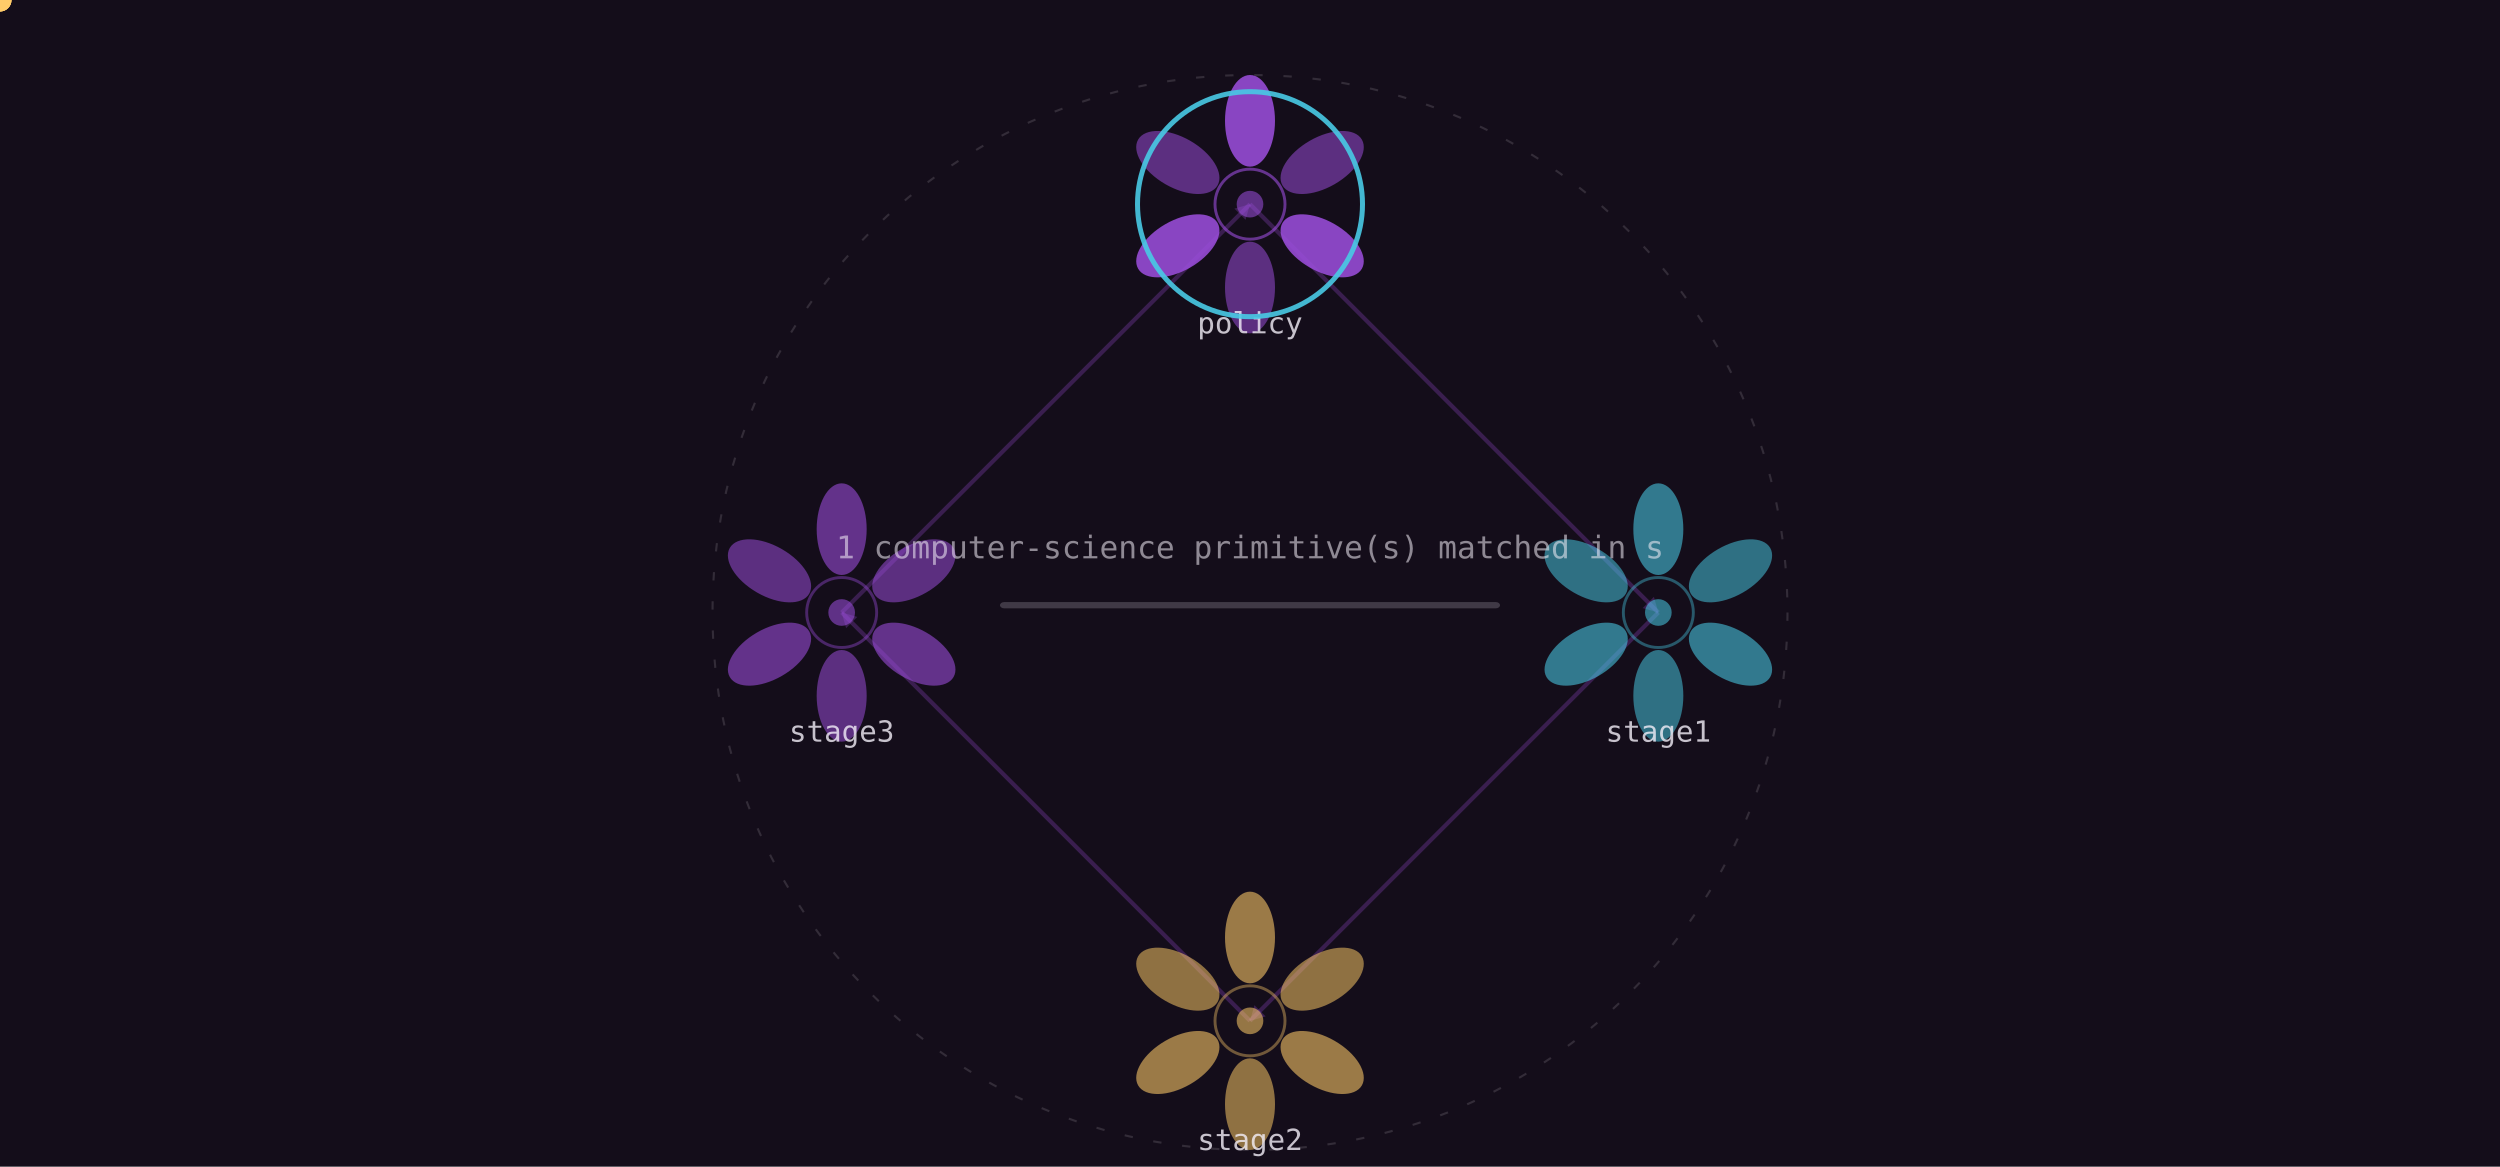
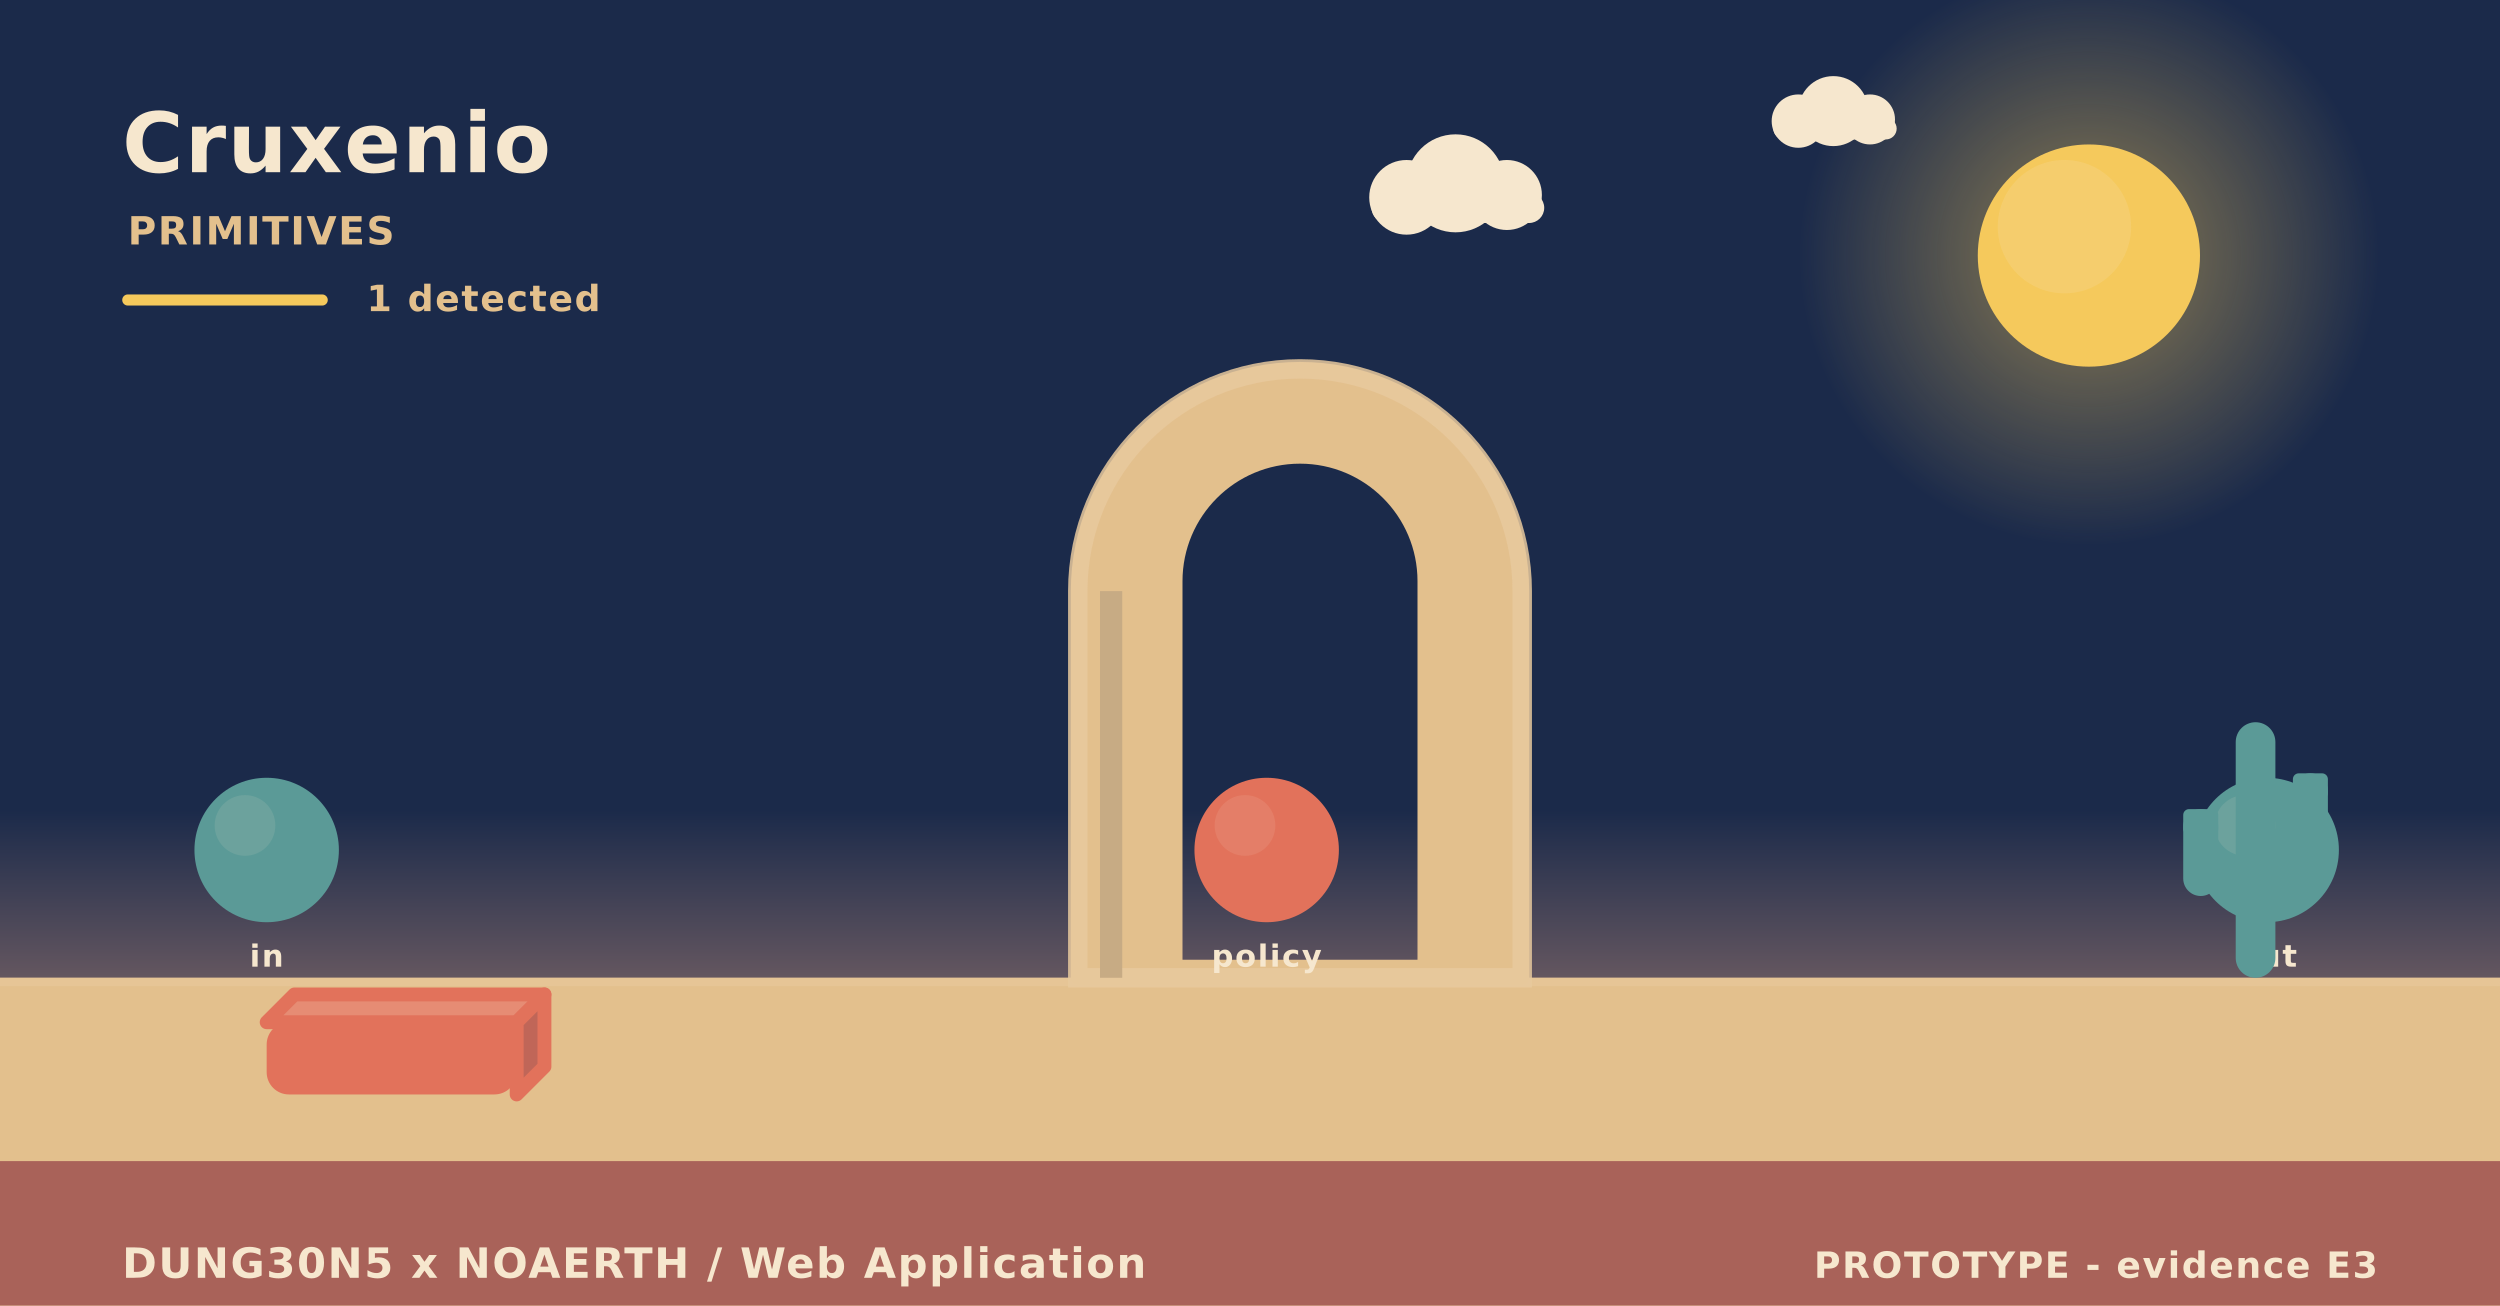
- <svg xmlns="http://www.w3.org/2000/svg" viewBox="0 0 1200 560" width="1200" height="560" role="img" aria-label="Cruxenio state machine">
-   <rect width="1200" height="560" fill="#140d1a" />
-   <defs>
-     <linearGradient id="gs" x1="0" y1="0" x2="1" y2="1">
-       <stop offset="0%" stop-color="#9d4edd" />
-       <stop offset="100%" stop-color="#48cae4" />
-     </linearGradient>
-   </defs>
-   <circle cx="600.00" cy="294.00" r="258.00" fill="none" stroke="rgba(244,238,248,0.140)" stroke-width="1.00" opacity="1.00" stroke-dasharray="4 10" />
-   <line x1="600.00" y1="98.00" x2="796.00" y2="294.00" stroke="rgba(157,78,221,0.500)" stroke-width="2.00" opacity="0.55" />
-   <polygon points="796.00,294.00 793.88,286.50 788.50,291.88" fill="rgba(157,78,221,0.500)" opacity="0.55" />
-   <g opacity="0.9">
-     <circle cx="0.00" cy="0.00" r="5.50" fill="#ffcb69" opacity="1.00" />
-     <animateTransform attributeName="transform" type="translate" values="600.00,98.00 796.00,294.00" dur="5.0s" begin="0.0s" repeatCount="indefinite" />
-     <animateTransform attributeName="transform" type="translate" values="796.00,294.00 600.00,98.00" dur="5.0s" begin="2.5s" repeatCount="indefinite" />
+ <svg xmlns="http://www.w3.org/2000/svg" width="900" height="470" viewBox="0 0 900 470" role="img" aria-label="Cruxenio - how it behaves">
+   <linearGradient id="skys" x1="0" y1="0" x2="0" y2="1">
+     <stop offset="0" stop-color="#1b2a4a" />
+     <stop offset="0.62" stop-color="#1b2a4a" />
+     <stop offset="1" stop-color="#f3ad8a" />
+   </linearGradient>
+   <rect width="900" height="470" fill="url(#skys)" />
+   <radialGradient id="suns">
+     <stop offset="0.35" stop-color="#f5c95c" stop-opacity="0.34" />
+     <stop offset="1" stop-color="#f5c95c" stop-opacity="0" />
+   </radialGradient>
+   <circle cx="752" cy="92" r="104" fill="url(#suns)" />
+   <circle cx="752" cy="92" r="40" fill="#f5c95c" />
+   <circle cx="743.2" cy="81.6" r="24" fill="#f5d27e" opacity="0.5" />
+   <g>
+     <circle cx="524" cy="66" r="17.64" fill="#f6e7ce" />
+     <circle cx="506.36" cy="71.04" r="13.44" fill="#f6e7ce" />
+     <circle cx="542.48" cy="70.2" r="12.6" fill="#f6e7ce" />
+     <rect x="493.76" y="69.36" width="62.16" height="10.92" rx="5.46" fill="#f6e7ce" />
+     <animateTransform attributeName="transform" type="translate" values="0 0;24 0;0 0" dur="36s" begin="0s" repeatCount="indefinite" />
  </g>
-   <line x1="796.00" y1="294.00" x2="600.00" y2="490.00" stroke="rgba(157,78,221,0.500)" stroke-width="2.00" opacity="0.55" />
-   <polygon points="600.00,490.00 607.50,487.88 602.12,482.50" fill="rgba(157,78,221,0.500)" opacity="0.55" />
-   <g opacity="0.9">
-     <circle cx="0.00" cy="0.00" r="5.50" fill="#ffcb69" opacity="1.00" />
-     <animateTransform attributeName="transform" type="translate" values="796.00,294.00 600.00,490.00" dur="5.0s" begin="1.25s" repeatCount="indefinite" />
-     <animateTransform attributeName="transform" type="translate" values="600.00,490.00 796.00,294.00" dur="5.0s" begin="3.75s" repeatCount="indefinite" />
+   <g>
+     <circle cx="660" cy="40" r="12.6" fill="#f6e7ce" />
+     <circle cx="647.4" cy="43.6" r="9.6" fill="#f6e7ce" />
+     <circle cx="673.2" cy="43" r="9" fill="#f6e7ce" />
+     <rect x="638.4" y="42.4" width="44.4" height="7.8" rx="3.9" fill="#f6e7ce" />
+     <animateTransform attributeName="transform" type="translate" values="0 0;-18 0;0 0" dur="46s" begin="3s" repeatCount="indefinite" />
  </g>
-   <line x1="600.00" y1="490.00" x2="404.00" y2="294.00" stroke="rgba(157,78,221,0.500)" stroke-width="2.00" opacity="0.55" />
-   <polygon points="404.00,294.00 406.12,301.50 411.50,296.12" fill="rgba(157,78,221,0.500)" opacity="0.55" />
-   <g opacity="0.9">
-     <circle cx="0.00" cy="0.00" r="5.50" fill="#ffcb69" opacity="1.00" />
-     <animateTransform attributeName="transform" type="translate" values="600.00,490.00 404.00,294.00" dur="5.0s" begin="2.5s" repeatCount="indefinite" />
-     <animateTransform attributeName="transform" type="translate" values="404.00,294.00 600.00,490.00" dur="5.0s" begin="5.0s" repeatCount="indefinite" />
+   <rect x="0" y="352" width="900" height="118" fill="#e3c08d" />
+   <rect x="0" y="352" width="900" height="3" fill="#e6c596" />
+   <text x="44" y="62" font-family="Verdana,DejaVu Sans,sans-serif" font-size="30" font-weight="700" letter-spacing="0.6" fill="#f6e7ce" text-anchor="start">Cruxenio</text>
+   <text x="46" y="88" font-family="Verdana,DejaVu Sans,sans-serif" font-size="14" font-weight="700" letter-spacing="0.6" fill="#e3c08d" text-anchor="start">PRIMITIVES</text>
+   <rect x="44" y="106" width="74" height="4" rx="2" fill="#f5c95c" />
+   <text x="132" y="112" font-family="Verdana,DejaVu Sans,sans-serif" font-size="13" font-weight="700" letter-spacing="0.6" fill="#e3c08d" text-anchor="start">1 detected</text>
+   <path d="M388,352 L388,212.8 A80,80 0 0 1 548,212.8 L548,352 Z M423.2,348 L423.2,209.22 A44.8,44.8 0 0 1 512.8,209.22 L512.8,348 Z" fill="#e3c08d" fill-rule="evenodd" stroke="#e3c08d" stroke-width="5" stroke-linejoin="round" />
+   <path d="M388,352 L388,212.8 A80,80 0 0 1 548,212.8 L548,352 Z" fill="none" stroke="#e8c99d" stroke-width="7" stroke-linecap="round" opacity="0.85" />
+   <rect x="396" y="212.8" width="8" height="139.2" fill="#c7ab84" />
+   <circle cx="96" cy="306" r="26" fill="#5b9a97" />
+   <circle cx="88.2" cy="297.16" r="10.92" fill="#7aa9a2" opacity="0.55" />
+   <text x="96" y="348" font-family="Verdana,DejaVu Sans,sans-serif" font-size="11" font-weight="700" letter-spacing="0.6" fill="#f6e7ce" text-anchor="middle">in</text>
+   <g>
+     <circle cx="456" cy="306" r="26" fill="#e2725b" />
+     <circle cx="448.2" cy="297.16" r="10.92" fill="#e68972" opacity="0.55" />
+     <animate attributeName="opacity" values="0.8;1;0.8" dur="4.6s" begin="0s" repeatCount="indefinite" />
  </g>
-   <line x1="404.00" y1="294.00" x2="600.00" y2="98.00" stroke="rgba(157,78,221,0.500)" stroke-width="2.00" opacity="0.55" />
-   <polygon points="600.00,98.00 592.50,100.12 597.88,105.50" fill="rgba(157,78,221,0.500)" opacity="0.55" />
-   <g opacity="0.9">
-     <circle cx="0.00" cy="0.00" r="5.50" fill="#ffcb69" opacity="1.00" />
-     <animateTransform attributeName="transform" type="translate" values="404.00,294.00 600.00,98.00" dur="5.0s" begin="3.75s" repeatCount="indefinite" />
-     <animateTransform attributeName="transform" type="translate" values="600.00,98.00 404.00,294.00" dur="5.0s" begin="6.25s" repeatCount="indefinite" />
-   </g>
-   <ellipse cx="600.00" cy="58.00" rx="12.00" ry="22.00" fill="rgba(157,78,221,0.900)" opacity="0.95" transform="rotate(0.0 600.00 58.00)" />
-   <ellipse cx="634.64" cy="78.00" rx="12.00" ry="22.00" fill="rgba(157,78,221,0.550)" opacity="0.95" transform="rotate(60.0 634.64 78.00)" />
-   <ellipse cx="634.64" cy="118.00" rx="12.00" ry="22.00" fill="rgba(157,78,221,0.900)" opacity="0.95" transform="rotate(120.0 634.64 118.00)" />
-   <ellipse cx="600.00" cy="138.00" rx="12.00" ry="22.00" fill="rgba(157,78,221,0.550)" opacity="0.95" transform="rotate(180.0 600.00 138.00)" />
-   <ellipse cx="565.36" cy="118.00" rx="12.00" ry="22.00" fill="rgba(157,78,221,0.900)" opacity="0.95" transform="rotate(240.0 565.36 118.00)" />
-   <ellipse cx="565.36" cy="78.00" rx="12.00" ry="22.00" fill="rgba(157,78,221,0.550)" opacity="0.95" transform="rotate(300.0 565.36 78.00)" />
-   <circle cx="600.00" cy="98.00" r="16.80" fill="none" stroke="rgba(157,78,221,0.900)" stroke-width="1.40" opacity="0.66" />
-   <circle cx="600.00" cy="98.00" r="6.40" fill="rgba(157,78,221,0.550)" opacity="1.00" />
-   <text x="600" y="160" font-family="ui-monospace,Menlo,monospace" font-size="14" fill="rgba(244,238,248,0.800)" text-anchor="middle">policy</text>
-   <g>
-     <circle cx="600.00" cy="98.00" r="54.00" fill="none" stroke="#48cae4" stroke-width="2.40" opacity="0.90" />
-     <animate attributeName="opacity" values="0.25;1.0;0.25" dur="10.0s" begin="0.0s" repeatCount="indefinite" />
-   </g>
-   <ellipse cx="796.00" cy="254.00" rx="12.00" ry="22.00" fill="rgba(72,202,228,0.600)" opacity="0.95" transform="rotate(0.0 796.00 254.00)" />
-   <ellipse cx="830.64" cy="274.00" rx="12.00" ry="22.00" fill="rgba(72,202,228,0.550)" opacity="0.95" transform="rotate(60.0 830.64 274.00)" />
-   <ellipse cx="830.64" cy="314.00" rx="12.00" ry="22.00" fill="rgba(72,202,228,0.600)" opacity="0.95" transform="rotate(120.0 830.64 314.00)" />
-   <ellipse cx="796.00" cy="334.00" rx="12.00" ry="22.00" fill="rgba(72,202,228,0.550)" opacity="0.95" transform="rotate(180.0 796.00 334.00)" />
-   <ellipse cx="761.36" cy="314.00" rx="12.00" ry="22.00" fill="rgba(72,202,228,0.600)" opacity="0.95" transform="rotate(240.0 761.36 314.00)" />
-   <ellipse cx="761.36" cy="274.00" rx="12.00" ry="22.00" fill="rgba(72,202,228,0.550)" opacity="0.95" transform="rotate(300.0 761.36 274.00)" />
-   <circle cx="796.00" cy="294.00" r="16.80" fill="none" stroke="rgba(72,202,228,0.600)" stroke-width="1.40" opacity="0.66" />
-   <circle cx="796.00" cy="294.00" r="6.40" fill="rgba(72,202,228,0.550)" opacity="1.00" />
-   <text x="796" y="356" font-family="ui-monospace,Menlo,monospace" font-size="14" fill="rgba(244,238,248,0.800)" text-anchor="middle">stage1</text>
-   <ellipse cx="600.00" cy="450.00" rx="12.00" ry="22.00" fill="rgba(255,203,105,0.600)" opacity="0.95" transform="rotate(0.0 600.00 450.00)" />
-   <ellipse cx="634.64" cy="470.00" rx="12.00" ry="22.00" fill="rgba(255,203,105,0.550)" opacity="0.95" transform="rotate(60.0 634.64 470.00)" />
-   <ellipse cx="634.64" cy="510.00" rx="12.00" ry="22.00" fill="rgba(255,203,105,0.600)" opacity="0.95" transform="rotate(120.0 634.64 510.00)" />
-   <ellipse cx="600.00" cy="530.00" rx="12.00" ry="22.00" fill="rgba(255,203,105,0.550)" opacity="0.95" transform="rotate(180.0 600.00 530.00)" />
-   <ellipse cx="565.36" cy="510.00" rx="12.00" ry="22.00" fill="rgba(255,203,105,0.600)" opacity="0.95" transform="rotate(240.0 565.36 510.00)" />
-   <ellipse cx="565.36" cy="470.00" rx="12.00" ry="22.00" fill="rgba(255,203,105,0.550)" opacity="0.95" transform="rotate(300.0 565.36 470.00)" />
-   <circle cx="600.00" cy="490.00" r="16.80" fill="none" stroke="rgba(255,203,105,0.600)" stroke-width="1.40" opacity="0.66" />
-   <circle cx="600.00" cy="490.00" r="6.40" fill="rgba(255,203,105,0.550)" opacity="1.00" />
-   <text x="600" y="552" font-family="ui-monospace,Menlo,monospace" font-size="14" fill="rgba(244,238,248,0.800)" text-anchor="middle">stage2</text>
-   <ellipse cx="404.00" cy="254.00" rx="12.00" ry="22.00" fill="rgba(157,78,221,0.600)" opacity="0.95" transform="rotate(0.0 404.00 254.00)" />
-   <ellipse cx="438.64" cy="274.00" rx="12.00" ry="22.00" fill="rgba(157,78,221,0.550)" opacity="0.95" transform="rotate(60.0 438.64 274.00)" />
-   <ellipse cx="438.64" cy="314.00" rx="12.00" ry="22.00" fill="rgba(157,78,221,0.600)" opacity="0.95" transform="rotate(120.0 438.64 314.00)" />
-   <ellipse cx="404.00" cy="334.00" rx="12.00" ry="22.00" fill="rgba(157,78,221,0.550)" opacity="0.95" transform="rotate(180.0 404.00 334.00)" />
-   <ellipse cx="369.36" cy="314.00" rx="12.00" ry="22.00" fill="rgba(157,78,221,0.600)" opacity="0.95" transform="rotate(240.0 369.36 314.00)" />
-   <ellipse cx="369.36" cy="274.00" rx="12.00" ry="22.00" fill="rgba(157,78,221,0.550)" opacity="0.95" transform="rotate(300.0 369.36 274.00)" />
-   <circle cx="404.00" cy="294.00" r="16.80" fill="none" stroke="rgba(157,78,221,0.600)" stroke-width="1.40" opacity="0.66" />
-   <circle cx="404.00" cy="294.00" r="6.40" fill="rgba(157,78,221,0.550)" opacity="1.00" />
-   <text x="404" y="356" font-family="ui-monospace,Menlo,monospace" font-size="14" fill="rgba(244,238,248,0.800)" text-anchor="middle">stage3</text>
-   <rect x="480.00" y="289.00" width="240.00" height="3.00" rx="2.00" fill="rgba(244,238,248,0.200)" opacity="1.00" />
-   <text x="600" y="268" font-family="ui-monospace,Menlo,monospace" font-size="15" fill="rgba(244,238,248,0.550)" text-anchor="middle">1 computer-science primitive(s) matched in s</text>
+   <text x="456" y="348" font-family="Verdana,DejaVu Sans,sans-serif" font-size="11" font-weight="700" letter-spacing="0.6" fill="#f6e7ce" text-anchor="middle">policy</text>
+   <circle cx="816" cy="306" r="26" fill="#5b9a97" />
+   <circle cx="808.2" cy="297.16" r="10.92" fill="#7aa9a2" opacity="0.55" />
+   <text x="816" y="348" font-family="Verdana,DejaVu Sans,sans-serif" font-size="11" font-weight="700" letter-spacing="0.6" fill="#f6e7ce" text-anchor="middle">out</text>
+   <path d="M96,368 L186,368 L196,358 L106,358 Z" fill="#e68c74" stroke="#e2725b" stroke-width="5" stroke-linejoin="round" />
+   <path d="M186,368 L196,358 L196,384 L186,394 Z" fill="#c06658" stroke="#e2725b" stroke-width="5" stroke-linejoin="round" />
+   <rect x="96" y="368" width="90" height="26" rx="8" fill="#e2725b" />
+   <rect x="804.86" y="260" width="14.28" height="92" rx="7.14" fill="#5b9a97" />
+   <rect x="785.96" y="291.28" width="12.6" height="31.28" rx="6.3" fill="#5b9a97" />
+   <rect x="785.96" y="291.28" width="12.6" height="9.2" rx="2.1" fill="#5b9a97" />
+   <rect x="825.44" y="278.4" width="12.6" height="31.28" rx="6.3" fill="#5b9a97" />
+   <rect x="825.44" y="278.4" width="12.6" height="9.2" rx="2.1" fill="#5b9a97" />
+   <rect x="0" y="418" width="900" height="52" rx="0" fill="#a65c56" opacity="0.94" />
+   <text x="44" y="460" font-family="Verdana,DejaVu Sans,sans-serif" font-size="15" font-weight="700" letter-spacing="0.6" fill="#f6e7ce" text-anchor="start">DUNG30N5 x NOAERTH  /  Web Application</text>
+   <text x="856" y="460" font-family="Verdana,DejaVu Sans,sans-serif" font-size="13" font-weight="700" letter-spacing="0.6" fill="#f6e7ce" text-anchor="end">PROTOTYPE  -  evidence E3</text>
</svg>
